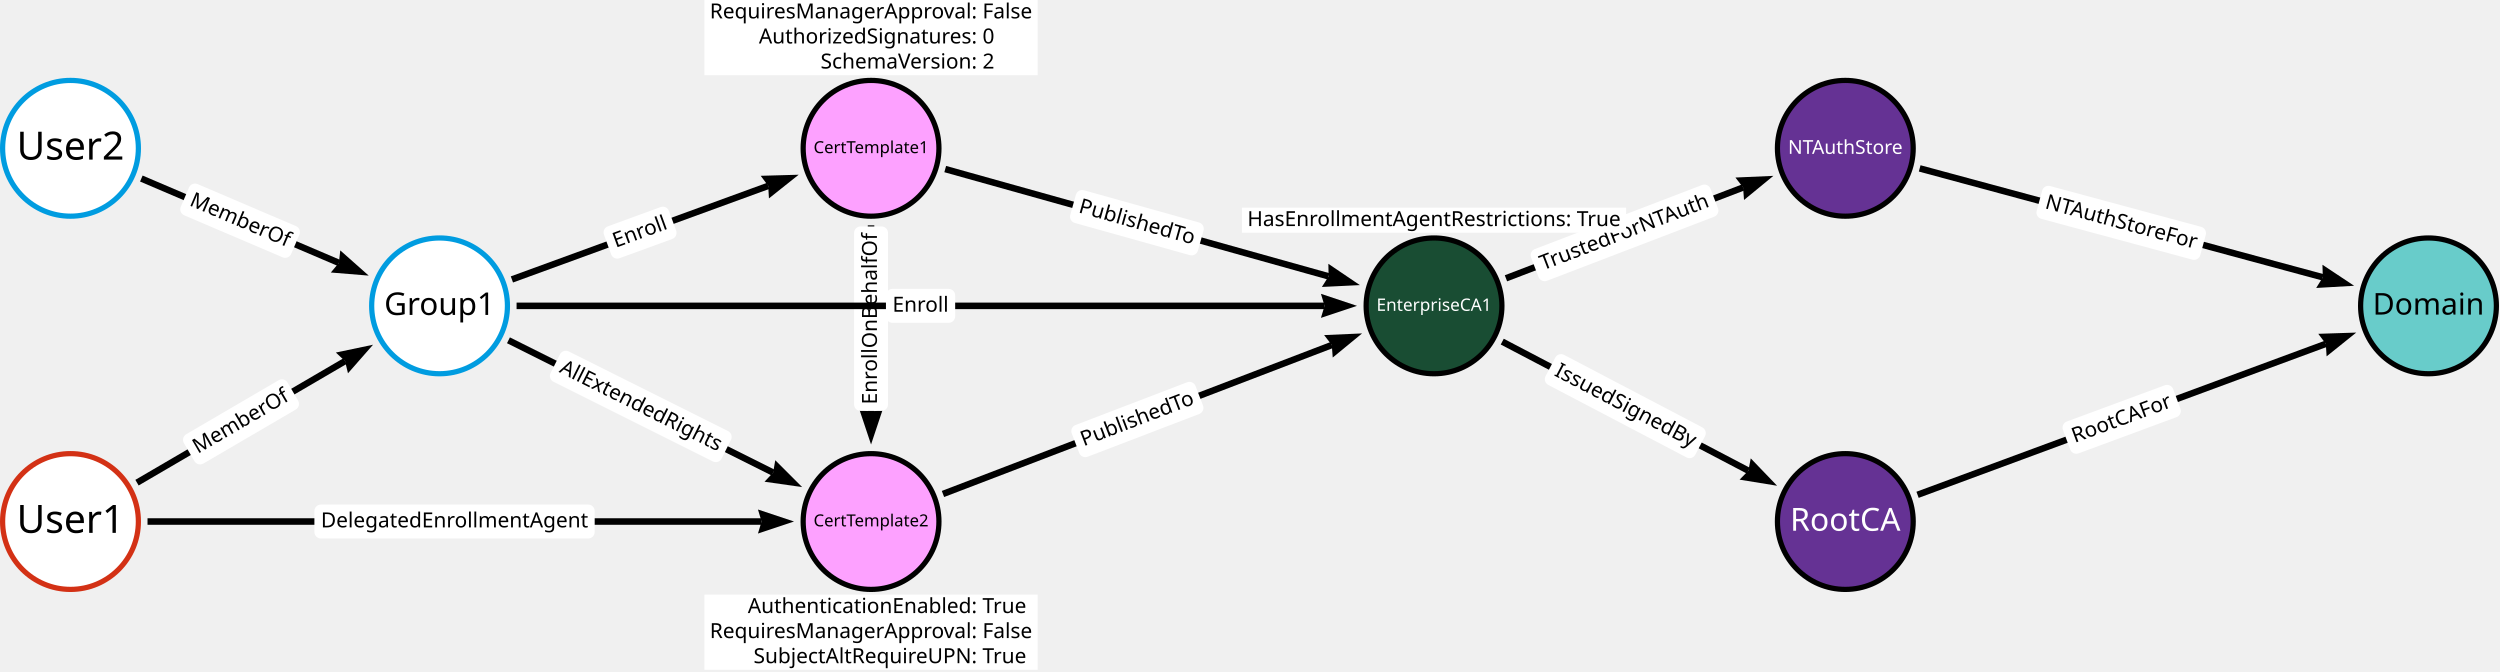
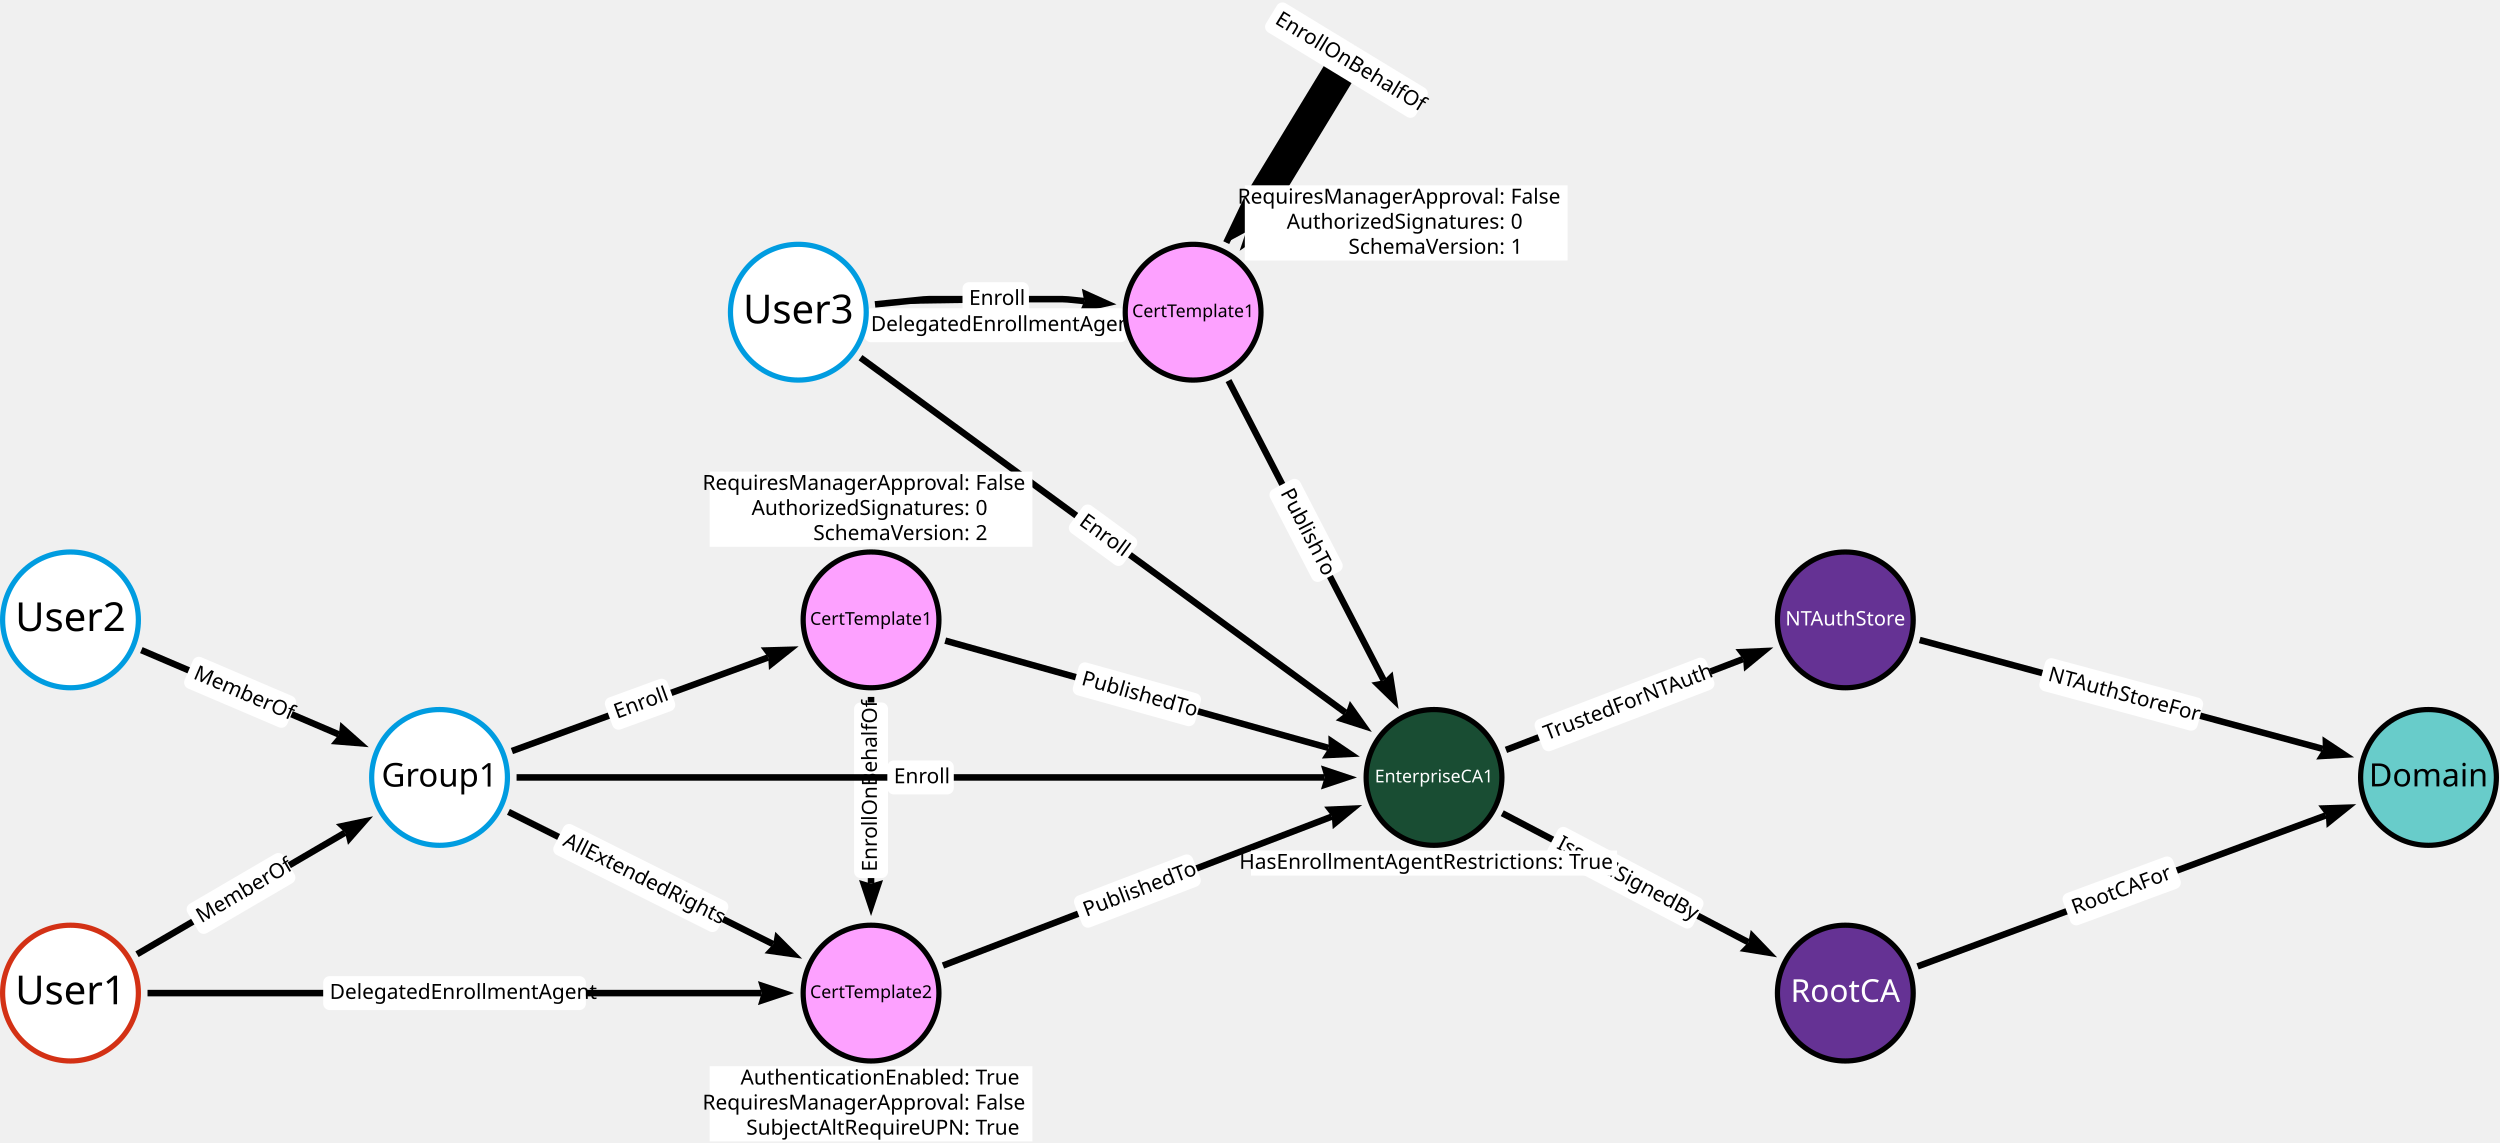
- <svg xmlns="http://www.w3.org/2000/svg" width="1915" height="514" viewBox="0 0 1915 514">
+ <svg xmlns="http://www.w3.org/2000/svg" width="1915" height="875" viewBox="0 0 1915 875">
  <defs>
    <style type="text/css" />
  </defs>
-   <g transform="translate(-2010.228 314.2732) scale(1)">
-     <g class="relationship">
-       <g transform="translate(3423.742 85.21376) rotate(-20.29479)" stroke-width="5" stroke="#000000">
+   <g transform="translate(-21 424.829) scale(1)">
+     <g class="relationship">
+       <g transform="translate(1434.514 335.8869) rotate(-20.29479)" stroke-width="5" stroke="#000000">
        <path d="M 59 0 L 392.42 0" />
        <polygon points="-24.862,0 -27.625,9.208 0,0 -27.625,-9.208" fill="#000000" transform="translate(417.2819 0) rotate(0)" stroke="none" />
      </g>
-       <g transform="translate(3635.44 6.926193) rotate(-20.29479) translate(0 -13)">
-         <g transform="translate(0 0)">
-           <g transform="translate(-45.00834 0)" fill="#ffffff" stroke="#000000" stroke-width="0">
-             <rect x="0" y="0" width="90.017" height="26" rx="5" ry="5" stroke="none" />
-             <text xml:space="preserve" x="5" y="17.5" stroke="none" text-anchor="left" font-family="sans-serif" font-size="16" font-weight="normal" fill="#000000">RootCAFor</text>
-           </g>
-         </g>
-       </g>
-     </g>
-     <g class="relationship">
-       <g transform="translate(3108.691 -79.98483) rotate(27.67055)" stroke-width="5" stroke="#000000">
+       <g transform="translate(1646.211 257.5994) rotate(-20.29479) translate(0 -13)">
+         <g transform="translate(0 0)">
+           <g transform="translate(-45.01172 0)" fill="#ffffff" stroke="#000000" stroke-width="0">
+             <rect x="0" y="0" width="90.023" height="26" rx="5" ry="5" stroke="none" />
+             <text xml:space="preserve" x="5" y="17.457" stroke="none" text-anchor="left" font-family="sans-serif" font-size="16" font-weight="normal" fill="#000000">RootCAFor</text>
+           </g>
+         </g>
+       </g>
+     </g>
+     <g class="relationship">
+       <g transform="translate(1119.463 170.6883) rotate(27.67055)" stroke-width="5" stroke="#000000">
        <path d="M 59 0 L 271.873 0" />
        <polygon points="-24.862,0 -27.625,9.208 0,0 -27.625,-9.208" fill="#000000" transform="translate(296.7348 0) rotate(0)" stroke="none" />
      </g>
-       <g transform="translate(3255.207 -3.15836) rotate(27.67055) translate(0 -13)">
-         <g transform="translate(0 0)">
-           <g transform="translate(-64.76667 0)" fill="#ffffff" stroke="#000000" stroke-width="0">
-             <rect x="0" y="0" width="129.533" height="26" rx="5" ry="5" stroke="none" />
-             <text xml:space="preserve" x="5" y="17.5" stroke="none" text-anchor="left" font-family="sans-serif" font-size="16" font-weight="normal" fill="#000000">IssuedSignedBy</text>
-           </g>
-         </g>
-       </g>
-     </g>
-     <g class="relationship">
-       <g transform="translate(3423.742 -200.6732) rotate(15.11859)" stroke-width="5" stroke="#000000">
+       <g transform="translate(1265.979 247.5148) rotate(27.67055) translate(0 -13)">
+         <g transform="translate(0 0)">
+           <g transform="translate(-62.81641 0)" fill="#ffffff" stroke="#000000" stroke-width="0">
+             <rect x="0" y="0" width="125.633" height="26" rx="5" ry="5" stroke="none" />
+             <text xml:space="preserve" x="5" y="17.457" stroke="none" text-anchor="left" font-family="sans-serif" font-size="16" font-weight="normal" fill="#000000">IssuedSignedBy</text>
+           </g>
+         </g>
+       </g>
+     </g>
+     <g class="relationship">
+       <g transform="translate(1434.514 50) rotate(15.11859)" stroke-width="5" stroke="#000000">
        <path d="M 59 0 L 378.868 0" />
        <polygon points="-24.862,0 -27.625,9.208 0,0 -27.625,-9.208" fill="#000000" transform="translate(403.7306 0) rotate(0)" stroke="none" />
      </g>
-       <g transform="translate(3635.098 -143.5712) rotate(15.11859) translate(0 -13)">
-         <g transform="translate(0 0)">
-           <g transform="translate(-64.925 0)" fill="#ffffff" stroke="#000000" stroke-width="0">
-             <rect x="0" y="0" width="129.85" height="26" rx="5" ry="5" stroke="none" />
-             <text xml:space="preserve" x="5" y="17.5" stroke="none" text-anchor="left" font-family="sans-serif" font-size="16" font-weight="normal" fill="#000000">NTAuthStoreFor</text>
-           </g>
-         </g>
-       </g>
-     </g>
-     <g class="relationship">
-       <g transform="translate(3108.691 -79.98483) rotate(-20.96066)" stroke-width="5" stroke="#000000">
+       <g transform="translate(1645.87 107.1019) rotate(15.11859) translate(0 -13)">
+         <g transform="translate(0 0)">
+           <g transform="translate(-62.65234 0)" fill="#ffffff" stroke="#000000" stroke-width="0">
+             <rect x="0" y="0" width="125.305" height="26" rx="5" ry="5" stroke="none" />
+             <text xml:space="preserve" x="5" y="17.457" stroke="none" text-anchor="left" font-family="sans-serif" font-size="16" font-weight="normal" fill="#000000">NTAuthStoreFor</text>
+           </g>
+         </g>
+       </g>
+     </g>
+     <g class="relationship">
+       <g transform="translate(1119.463 170.6883) rotate(-20.96066)" stroke-width="5" stroke="#000000">
        <path d="M 59 0 L 253.514 0" />
        <polygon points="-24.862,0 -27.625,9.208 0,0 -27.625,-9.208" fill="#000000" transform="translate(278.3757 0) rotate(0)" stroke="none" />
      </g>
-       <g transform="translate(3254.608 -135.8821) rotate(-20.96066) translate(0 -13)">
-         <g transform="translate(0 0)">
-           <g transform="translate(-73.59167 0)" fill="#ffffff" stroke="#000000" stroke-width="0">
-             <rect x="0" y="0" width="147.183" height="26" rx="5" ry="5" stroke="none" />
-             <text xml:space="preserve" x="5" y="17.5" stroke="none" text-anchor="left" font-family="sans-serif" font-size="16" font-weight="normal" fill="#000000">TrustedForNTAuth</text>
-           </g>
-         </g>
-       </g>
-     </g>
-     <g class="relationship">
-       <g transform="translate(2677.45 85.21376) rotate(-20.96066)" stroke-width="5" stroke="#000000">
+       <g transform="translate(1265.38 114.7911) rotate(-20.96066) translate(0 -13)">
+         <g transform="translate(0 0)">
+           <g transform="translate(-70.35938 0)" fill="#ffffff" stroke="#000000" stroke-width="0">
+             <rect x="0" y="0" width="140.719" height="26" rx="5" ry="5" stroke="none" />
+             <text xml:space="preserve" x="5" y="17.457" stroke="none" text-anchor="left" font-family="sans-serif" font-size="16" font-weight="normal" fill="#000000">TrustedForNTAuth</text>
+           </g>
+         </g>
+       </g>
+     </g>
+     <g class="relationship">
+       <g transform="translate(688.2215 335.8869) rotate(-20.96066)" stroke-width="5" stroke="#000000">
        <path d="M 59 0 L 377.939 0" />
        <polygon points="-24.862,0 -27.625,9.208 0,0 -27.625,-9.208" fill="#000000" transform="translate(402.8009 0) rotate(0)" stroke="none" />
      </g>
-       <g transform="translate(2881.462 7.0614) rotate(-20.96066) translate(0 -13)">
-         <g transform="translate(0 0)">
-           <g transform="translate(-50.76667 0)" fill="#ffffff" stroke="#000000" stroke-width="0">
-             <rect x="0" y="0" width="101.533" height="26" rx="5" ry="5" stroke="none" />
-             <text xml:space="preserve" x="5" y="17.5" stroke="none" text-anchor="left" font-family="sans-serif" font-size="16" font-weight="normal" fill="#000000">PublishedTo</text>
-           </g>
-         </g>
-       </g>
-     </g>
-     <g class="relationship">
-       <g transform="translate(2677.45 -200.6732) rotate(15.63493)" stroke-width="5" stroke="#000000">
+       <g transform="translate(892.2339 257.7346) rotate(-20.96066) translate(0 -13)">
+         <g transform="translate(0 0)">
+           <g transform="translate(-48.58594 0)" fill="#ffffff" stroke="#000000" stroke-width="0">
+             <rect x="0" y="0" width="97.172" height="26" rx="5" ry="5" stroke="none" />
+             <text xml:space="preserve" x="5" y="17.457" stroke="none" text-anchor="left" font-family="sans-serif" font-size="16" font-weight="normal" fill="#000000">PublishedTo</text>
+           </g>
+         </g>
+       </g>
+     </g>
+     <g class="relationship">
+       <g transform="translate(688.2215 50) rotate(15.63493)" stroke-width="5" stroke="#000000">
        <path d="M 59 0 L 363.949 0" />
        <polygon points="-24.862,0 -27.625,9.208 0,0 -27.625,-9.208" fill="#000000" transform="translate(388.8115 0) rotate(0)" stroke="none" />
      </g>
-       <g transform="translate(2881.099 -143.6793) rotate(15.63493) translate(0 -13)">
-         <g transform="translate(0 0)">
-           <g transform="translate(-50.76667 0)" fill="#ffffff" stroke="#000000" stroke-width="0">
-             <rect x="0" y="0" width="101.533" height="26" rx="5" ry="5" stroke="none" />
-             <text xml:space="preserve" x="5" y="17.5" stroke="none" text-anchor="left" font-family="sans-serif" font-size="16" font-weight="normal" fill="#000000">PublishedTo</text>
-           </g>
-         </g>
-       </g>
-     </g>
-     <g class="relationship">
-       <g transform="translate(2677.45 -200.6732) rotate(90)" stroke-width="5" stroke="#000000">
+       <g transform="translate(891.8713 106.9939) rotate(15.63493) translate(0 -13)">
+         <g transform="translate(0 0)">
+           <g transform="translate(-48.58594 0)" fill="#ffffff" stroke="#000000" stroke-width="0">
+             <rect x="0" y="0" width="97.172" height="26" rx="5" ry="5" stroke="none" />
+             <text xml:space="preserve" x="5" y="17.457" stroke="none" text-anchor="left" font-family="sans-serif" font-size="16" font-weight="normal" fill="#000000">PublishedTo</text>
+           </g>
+         </g>
+       </g>
+     </g>
+     <g class="relationship">
+       <g transform="translate(688.2215 50) rotate(90)" stroke-width="5" stroke="#000000">
        <path d="M 59 0 L 202.025 0" />
        <polygon points="-24.862,0 -27.625,9.208 0,0 -27.625,-9.208" fill="#000000" transform="translate(226.8869 0) rotate(0)" stroke="none" />
      </g>
-       <g transform="translate(2677.45 -70.16078) rotate(270) translate(0 -13)">
-         <g transform="translate(0 0)">
-           <g transform="translate(-70.65833 0)" fill="#ffffff" stroke="#000000" stroke-width="0">
-             <rect x="0" y="0" width="141.317" height="26" rx="5" ry="5" stroke="none" />
-             <text xml:space="preserve" x="5" y="17.5" stroke="none" text-anchor="left" font-family="sans-serif" font-size="16" font-weight="normal" fill="#000000">EnrollOnBehalfOf</text>
-           </g>
-         </g>
-       </g>
-     </g>
-     <g class="relationship">
-       <g transform="translate(2346.927 -79.98483) rotate(0)" stroke-width="5" stroke="#000000">
+       <g transform="translate(688.2215 180.5124) rotate(270) translate(0 -13)">
+         <g transform="translate(0 0)">
+           <g transform="translate(-67.25391 0)" fill="#ffffff" stroke="#000000" stroke-width="0">
+             <rect x="0" y="0" width="134.508" height="26" rx="5" ry="5" stroke="none" />
+             <text xml:space="preserve" x="5" y="17.457" stroke="none" text-anchor="left" font-family="sans-serif" font-size="16" font-weight="normal" fill="#000000">EnrollOnBehalfOf</text>
+           </g>
+         </g>
+       </g>
+     </g>
+     <g class="relationship">
+       <g transform="translate(357.6985 170.6883) rotate(0)" stroke-width="5" stroke="#000000">
        <path d="M 59 0 L 677.903 0" />
        <polygon points="-24.862,0 -27.625,9.208 0,0 -27.625,-9.208" fill="#000000" transform="translate(702.7648 0) rotate(0)" stroke="none" />
      </g>
-       <g transform="translate(2715.378 -79.98483) rotate(0) translate(0 -13)">
-         <g transform="translate(0 0)">
-           <g transform="translate(-26.50833 0)" fill="#ffffff" stroke="#000000" stroke-width="0">
-             <rect x="0" y="0" width="53.017" height="26" rx="5" ry="5" stroke="none" />
-             <text xml:space="preserve" x="5" y="17.5" stroke="none" text-anchor="left" font-family="sans-serif" font-size="16" font-weight="normal" fill="#000000">Enroll</text>
-           </g>
-         </g>
-       </g>
-     </g>
-     <g class="relationship">
-       <g transform="translate(2064.228 85.21376) rotate(-30.30044)" stroke-width="5" stroke="#000000">
+       <g transform="translate(726.1498 170.6883) rotate(0) translate(0 -13)">
+         <g transform="translate(0 0)">
+           <g transform="translate(-25.45312 0)" fill="#ffffff" stroke="#000000" stroke-width="0">
+             <rect x="0" y="0" width="50.906" height="26" rx="5" ry="5" stroke="none" />
+             <text xml:space="preserve" x="5" y="17.457" stroke="none" text-anchor="left" font-family="sans-serif" font-size="16" font-weight="normal" fill="#000000">Enroll</text>
+           </g>
+         </g>
+       </g>
+     </g>
+     <g class="relationship">
+       <g transform="translate(75 335.8869) rotate(-30.30044)" stroke-width="5" stroke="#000000">
        <path d="M 59 0 L 243.566 0" />
        <polygon points="-24.862,0 -27.625,9.208 0,0 -27.625,-9.208" fill="#000000" transform="translate(268.4278 0) rotate(0)" stroke="none" />
      </g>
-       <g transform="translate(2194.844 8.886374) rotate(-30.30044) translate(0 -13)">
-         <g transform="translate(0 0)">
-           <g transform="translate(-45.975 0)" fill="#ffffff" stroke="#000000" stroke-width="0">
-             <rect x="0" y="0" width="91.95" height="26" rx="5" ry="5" stroke="none" />
-             <text xml:space="preserve" x="5" y="17.5" stroke="none" text-anchor="left" font-family="sans-serif" font-size="16" font-weight="normal" fill="#000000">MemberOf</text>
-           </g>
-         </g>
-       </g>
-     </g>
-     <g class="relationship">
-       <g transform="translate(2064.228 -200.6732) rotate(23.11839)" stroke-width="5" stroke="#000000">
+       <g transform="translate(205.6163 259.5595) rotate(-30.30044) translate(0 -13)">
+         <g transform="translate(0 0)">
+           <g transform="translate(-42.78516 0)" fill="#ffffff" stroke="#000000" stroke-width="0">
+             <rect x="0" y="0" width="85.57" height="26" rx="5" ry="5" stroke="none" />
+             <text xml:space="preserve" x="5" y="17.457" stroke="none" text-anchor="left" font-family="sans-serif" font-size="16" font-weight="normal" fill="#000000">MemberOf</text>
+           </g>
+         </g>
+       </g>
+     </g>
+     <g class="relationship">
+       <g transform="translate(75 50) rotate(23.11839)" stroke-width="5" stroke="#000000">
        <path d="M 59 0 L 223.521 0" />
        <polygon points="-24.862,0 -27.625,9.208 0,0 -27.625,-9.208" fill="#000000" transform="translate(248.3827 0) rotate(0)" stroke="none" />
      </g>
-       <g transform="translate(2194.145 -145.2098) rotate(23.11839) translate(0 -13)">
-         <g transform="translate(0 0)">
-           <g transform="translate(-45.975 0)" fill="#ffffff" stroke="#000000" stroke-width="0">
-             <rect x="0" y="0" width="91.95" height="26" rx="5" ry="5" stroke="none" />
-             <text xml:space="preserve" x="5" y="17.5" stroke="none" text-anchor="left" font-family="sans-serif" font-size="16" font-weight="normal" fill="#000000">MemberOf</text>
-           </g>
-         </g>
-       </g>
-     </g>
-     <g class="relationship">
-       <g transform="translate(2346.927 -79.98483) rotate(26.55632)" stroke-width="5" stroke="#000000">
+       <g transform="translate(204.9164 105.4633) rotate(23.11839) translate(0 -13)">
+         <g transform="translate(0 0)">
+           <g transform="translate(-42.78516 0)" fill="#ffffff" stroke="#000000" stroke-width="0">
+             <rect x="0" y="0" width="85.57" height="26" rx="5" ry="5" stroke="none" />
+             <text xml:space="preserve" x="5" y="17.457" stroke="none" text-anchor="left" font-family="sans-serif" font-size="16" font-weight="normal" fill="#000000">MemberOf</text>
+           </g>
+         </g>
+       </g>
+     </g>
+     <g class="relationship">
+       <g transform="translate(357.6985 170.6883) rotate(26.55632)" stroke-width="5" stroke="#000000">
        <path d="M 59 0 L 285.646 0" />
        <polygon points="-24.862,0 -27.625,9.208 0,0 -27.625,-9.208" fill="#000000" transform="translate(310.5079 0) rotate(0)" stroke="none" />
      </g>
-       <g transform="translate(2501.069 -2.943182) rotate(26.55632) translate(0 -13)">
-         <g transform="translate(0 0)">
-           <g transform="translate(-73.23333 0)" fill="#ffffff" stroke="#000000" stroke-width="0">
-             <rect x="0" y="0" width="146.467" height="26" rx="5" ry="5" stroke="none" />
-             <text xml:space="preserve" x="5" y="17.5" stroke="none" text-anchor="left" font-family="sans-serif" font-size="16" font-weight="normal" fill="#000000">AllExtendedRights</text>
-           </g>
-         </g>
-       </g>
-     </g>
-     <g class="relationship">
-       <g transform="translate(2346.927 -79.98483) rotate(-20.05934)" stroke-width="5" stroke="#000000">
+       <g transform="translate(511.8404 247.73) rotate(26.55632) translate(0 -13)">
+         <g transform="translate(0 0)">
+           <g transform="translate(-70.37109 0)" fill="#ffffff" stroke="#000000" stroke-width="0">
+             <rect x="0" y="0" width="140.742" height="26" rx="5" ry="5" stroke="none" />
+             <text xml:space="preserve" x="5" y="17.457" stroke="none" text-anchor="left" font-family="sans-serif" font-size="16" font-weight="normal" fill="#000000">AllExtendedRights</text>
+           </g>
+         </g>
+       </g>
+     </g>
+     <g class="relationship">
+       <g transform="translate(357.6985 170.6883) rotate(-20.05934)" stroke-width="5" stroke="#000000">
        <path d="M 59 0 L 268.006 0" />
        <polygon points="-24.862,0 -27.625,9.208 0,0 -27.625,-9.208" fill="#000000" transform="translate(292.8681 0) rotate(0)" stroke="none" />
      </g>
-       <g transform="translate(2500.511 -136.0652) rotate(-20.05934) translate(0 -13)">
-         <g transform="translate(0 0)">
-           <g transform="translate(-26.50833 0)" fill="#ffffff" stroke="#000000" stroke-width="0">
-             <rect x="0" y="0" width="53.017" height="26" rx="5" ry="5" stroke="none" />
-             <text xml:space="preserve" x="5" y="17.5" stroke="none" text-anchor="left" font-family="sans-serif" font-size="16" font-weight="normal" fill="#000000">Enroll</text>
-           </g>
-         </g>
-       </g>
-     </g>
-     <g class="relationship">
-       <g transform="translate(2064.228 85.21376) rotate(0)" stroke-width="5" stroke="#000000">
+       <g transform="translate(511.283 114.6079) rotate(-20.05934) translate(0 -13)">
+         <g transform="translate(0 0)">
+           <g transform="translate(-25.45312 0)" fill="#ffffff" stroke="#000000" stroke-width="0">
+             <rect x="0" y="0" width="50.906" height="26" rx="5" ry="5" stroke="none" />
+             <text xml:space="preserve" x="5" y="17.457" stroke="none" text-anchor="left" font-family="sans-serif" font-size="16" font-weight="normal" fill="#000000">Enroll</text>
+           </g>
+         </g>
+       </g>
+     </g>
+     <g class="relationship">
+       <g transform="translate(75 335.8869) rotate(0)" stroke-width="5" stroke="#000000">
        <path d="M 59 0 L 529.359 0" />
        <polygon points="-24.862,0 -27.625,9.208 0,0 -27.625,-9.208" fill="#000000" transform="translate(554.2215 0) rotate(0)" stroke="none" />
      </g>
-       <g transform="translate(2358.408 85.21376) rotate(0) translate(0 -13)">
-         <g transform="translate(0 0)">
-           <g transform="translate(-107.35 0)" fill="#ffffff" stroke="#000000" stroke-width="0">
-             <rect x="0" y="0" width="214.7" height="26" rx="5" ry="5" stroke="none" />
-             <text xml:space="preserve" x="5" y="17.5" stroke="none" text-anchor="left" font-family="sans-serif" font-size="16" font-weight="normal" fill="#000000">DelegatedEnrollmentAgent</text>
+       <g transform="translate(369.1797 335.8869) rotate(0) translate(0 -13)">
+         <g transform="translate(0 0)">
+           <g transform="translate(-100.6172 0)" fill="#ffffff" stroke="#000000" stroke-width="0">
+             <rect x="0" y="0" width="201.234" height="26" rx="5" ry="5" stroke="none" />
+             <text xml:space="preserve" x="5" y="17.457" stroke="none" text-anchor="left" font-family="sans-serif" font-size="16" font-weight="normal" fill="#000000">DelegatedEnrollmentAgent</text>
+           </g>
+         </g>
+       </g>
+     </g>
+     <g class="relationship">
+       <g transform="translate(934.9276 -185.6879) rotate(-58.68782)" stroke-width="5" stroke="#000000">
+         <path d="M 58.695 -5.99 L 95.969 -9.793 A 40 40 0 0 1 100.03 -10 L 118 -10 L 226 -10 A 10 10 0 0 1 236 -1.7763568394002505e-15 L 236 0 L 236 1.7763568394002505e-15 A 10 10 0 0 1 226 10 L 118 10 L 100.03 10 A 40 40 0 0 0 95.969 9.793 L 83.429 8.514 L 83.429 8.514" />
+         <polygon points="-24.862,0 -27.625,9.208 0,0 -27.625,-9.208" fill="#000000" transform="rotate(185.8267) translate(-59 0)" stroke="none" />
+       </g>
+       <g transform="translate(1052.38 -378.7706) rotate(31.31218) translate(0 -13)">
+         <g transform="translate(0 0)">
+           <g transform="translate(-67.25391 0)" fill="#ffffff" stroke="#000000" stroke-width="0">
+             <rect x="0" y="0" width="134.508" height="26" rx="5" ry="5" stroke="none" />
+             <text xml:space="preserve" x="5" y="17.457" stroke="none" text-anchor="left" font-family="sans-serif" font-size="16" font-weight="normal" fill="#000000">EnrollOnBehalfOf</text>
+           </g>
+         </g>
+       </g>
+     </g>
+     <g class="relationship">
+       <g transform="translate(632.5332 -185.6879) rotate(0)" stroke-width="5" stroke="#000000">
+         <path d="M 58.695 -5.99 L 95.969 -9.793 A 40 40 0 0 1 100.03 -10 L 151.197 -10 L 202.365 -10 A 40 40 0 0 1 206.425 -9.793 L 218.966 -8.514 L 218.966 -8.514" />
+         <polygon points="-24.862,0 -27.625,9.208 0,0 -27.625,-9.208" fill="#000000" transform="translate(302.3945 0) rotate(5.826689) translate(-59 0)" stroke="none" />
+       </g>
+       <g transform="translate(783.7304 -195.6879) rotate(0) translate(0 -13)">
+         <g transform="translate(0 0)">
+           <g transform="translate(-25.45312 0)" fill="#ffffff" stroke="#000000" stroke-width="0">
+             <rect x="0" y="0" width="50.906" height="26" rx="5" ry="5" stroke="none" />
+             <text xml:space="preserve" x="5" y="17.457" stroke="none" text-anchor="left" font-family="sans-serif" font-size="16" font-weight="normal" fill="#000000">Enroll</text>
+           </g>
+         </g>
+       </g>
+     </g>
+     <g class="relationship">
+       <g transform="translate(632.5332 -185.6879) rotate(0)" stroke-width="5" stroke="#000000">
+         <path d="M 58.695 5.99 L 95.969 9.793 A 40 40 0 0 0 100.03 10 L 151.197 10 L 202.365 10 A 40 40 0 0 0 206.425 9.793 L 218.966 8.514 L 218.966 8.514" />
+         <polygon points="-24.862,0 -27.625,9.208 0,0 -27.625,-9.208" fill="#000000" transform="translate(302.3945 0) rotate(-5.826689) translate(-59 0)" stroke="none" />
+       </g>
+       <g transform="translate(783.7304 -175.6879) rotate(0) translate(0 -13)">
+         <g transform="translate(0 0)">
+           <g transform="translate(-100.6172 0)" fill="#ffffff" stroke="#000000" stroke-width="0">
+             <rect x="0" y="0" width="201.234" height="26" rx="5" ry="5" stroke="none" />
+             <text xml:space="preserve" x="5" y="17.457" stroke="none" text-anchor="left" font-family="sans-serif" font-size="16" font-weight="normal" fill="#000000">DelegatedEnrollmentAgent</text>
+           </g>
+         </g>
+       </g>
+     </g>
+     <g class="relationship">
+       <g transform="translate(934.9276 -185.6879) rotate(62.62436)" stroke-width="5" stroke="#000000">
+         <path d="M 59 0 L 317.457 0" />
+         <polygon points="-24.862,0 -27.625,9.208 0,0 -27.625,-9.208" fill="#000000" transform="translate(342.3196 0) rotate(0)" stroke="none" />
+       </g>
+       <g transform="translate(1021.479 -18.5387) rotate(62.62436) translate(0 -13)">
+         <g transform="translate(0 0)">
+           <g transform="translate(-39.6875 0)" fill="#ffffff" stroke="#000000" stroke-width="0">
+             <rect x="0" y="0" width="79.375" height="26" rx="5" ry="5" stroke="none" />
+             <text xml:space="preserve" x="5" y="17.457" stroke="none" text-anchor="left" font-family="sans-serif" font-size="16" font-weight="normal" fill="#000000">PublishTo</text>
+           </g>
+         </g>
+       </g>
+     </g>
+     <g class="relationship">
+       <g transform="translate(632.5332 -185.6879) rotate(36.19979)" stroke-width="5" stroke="#000000">
+         <path d="M 59 0 L 519.549 0" />
+         <polygon points="-24.862,0 -27.625,9.208 0,0 -27.625,-9.208" fill="#000000" transform="translate(544.4111 0) rotate(0)" stroke="none" />
+       </g>
+       <g transform="translate(865.9668 -14.8416) rotate(36.19979) translate(0 -13)">
+         <g transform="translate(0 0)">
+           <g transform="translate(-25.45312 0)" fill="#ffffff" stroke="#000000" stroke-width="0">
+             <rect x="0" y="0" width="50.906" height="26" rx="5" ry="5" stroke="none" />
+             <text xml:space="preserve" x="5" y="17.457" stroke="none" text-anchor="left" font-family="sans-serif" font-size="16" font-weight="normal" fill="#000000">Enroll</text>
          </g>
        </g>
      </g>
    </g>
    <g class="node">
      <g fill="#68ccca" stroke="#000000" stroke-width="4">
-         <circle cx="3870.456" cy="-79.985" r="52" />
-       </g>
-       <g transform="translate(3870.456 -79.98483)">
-         <g transform="scale(0.460938) translate(0 0)">
-           <g transform="translate(0 0)">
-             <g font-family="sans-serif" font-size="50" font-weight="normal" fill="#000000" text-anchor="middle">
-               <text xml:space="preserve" x="0" y="14.5" stroke="none">Domain</text>
+         <circle cx="1881.228" cy="170.688" r="52" />
+       </g>
+       <g transform="translate(1881.228 170.6883)">
+         <g transform="scale(0.492188) translate(0 0)">
+           <g transform="translate(0 0)">
+             <g font-family="sans-serif" font-size="50" font-weight="normal" fill="#000000" text-anchor="middle">
+               <text xml:space="preserve" x="0" y="13.928" stroke="none">Domain</text>
            </g>
          </g>
        </g>
      </g>
    </g>
    <g class="node">
      <g fill="#653294" stroke="#000000" stroke-width="4">
-         <circle cx="3423.742" cy="-200.673" r="52" />
-       </g>
-       <g transform="translate(3423.742 -200.6732)">
-         <g transform="scale(0.2949226) translate(0 0)">
+         <circle cx="1434.514" cy="50" r="52" />
+       </g>
+       <g transform="translate(1434.514 50)">
+         <g transform="scale(0.3085944) translate(0 0)">
          <g transform="translate(0 0)">
            <g font-family="sans-serif" font-size="50" font-weight="normal" fill="#ffffff" text-anchor="middle">
-               <text xml:space="preserve" x="0" y="14.5" stroke="none">NTAuthStore</text>
+               <text xml:space="preserve" x="0" y="13.928" stroke="none">NTAuthStore</text>
            </g>
          </g>
        </g>
      </g>
    </g>
    <g class="node">
      <g fill="#653294" stroke="#000000" stroke-width="4">
-         <circle cx="3423.742" cy="85.214" r="52" />
-       </g>
-       <g transform="translate(3423.742 85.21376)">
-         <g transform="scale(0.4882818) translate(0 0)">
+         <circle cx="1434.514" cy="335.887" r="52" />
+       </g>
+       <g transform="translate(1434.514 335.8869)">
+         <g transform="scale(0.4843755) translate(0 0)">
          <g transform="translate(0 0)">
            <g font-family="sans-serif" font-size="50" font-weight="normal" fill="#ffffff" text-anchor="middle">
-               <text xml:space="preserve" x="0" y="14.5" stroke="none">RootCA</text>
+               <text xml:space="preserve" x="0" y="13.928" stroke="none">RootCA</text>
            </g>
          </g>
        </g>
      </g>
    </g>
    <g class="node">
      <g fill="#194d33" stroke="#000000" stroke-width="4">
-         <circle cx="3108.691" cy="-79.985" r="52" />
-       </g>
-       <g transform="translate(3108.691 -79.98483)">
-         <g transform="scale(0.2636726) translate(0 0)">
+         <circle cx="1119.463" cy="170.688" r="52" />
+       </g>
+       <g transform="translate(1119.463 170.6883)">
+         <g transform="scale(0.2714851) translate(0 0)">
          <g transform="translate(0 0)">
            <g font-family="sans-serif" font-size="50" font-weight="normal" fill="#ffffff" text-anchor="middle">
-               <text xml:space="preserve" x="0" y="14.5" stroke="none">EnterpriseCA1</text>
-             </g>
-           </g>
-         </g>
-         <g transform="translate(3.429011037612589e-15 -75.2)">
-           <g transform="translate(0 0)">
-             <g transform="translate(-147.1333 0)" fill="white">
-               <rect x="0" y="0" width="294.267" height="19.2" rx="0" ry="0" stroke="none" />
+               <text xml:space="preserve" x="0" y="13.928" stroke="none">EnterpriseCA1</text>
+             </g>
+           </g>
+         </g>
+         <g transform="translate(3.429011037612589e-15 56)">
+           <g transform="translate(0 0)">
+             <g transform="translate(-140.207 0)" fill="white">
+               <rect x="0" y="0" width="280.414" height="19.2" rx="0" ry="0" stroke="none" />
              <g font-family="sans-serif" font-size="16" font-weight="normal" fill="#000000" text-anchor="end">
-                 <text xml:space="preserve" x="252.333" y="14.1" stroke="none">HasEnrollmentAgentRestrictions:</text>
-                 <text xml:space="preserve" x="256.5" y="14.1" stroke="none" text-anchor="start">True</text>
+                 <text xml:space="preserve" x="239.211" y="14.057" stroke="none">HasEnrollmentAgentRestrictions:</text>
+                 <text xml:space="preserve" x="243.656" y="14.057" stroke="none" text-anchor="start">True</text>
              </g>
            </g>
          </g>
        </g>
      </g>
    </g>
    <g class="node">
      <g fill="#ffffff" stroke="#d33115" stroke-width="4">
-         <circle cx="2064.228" cy="85.214" r="52" />
-       </g>
-       <g transform="translate(2064.228 85.21376)">
-         <g transform="scale(0.5976567) translate(0 0)">
-           <g transform="translate(0 0)">
-             <g font-family="sans-serif" font-size="50" font-weight="normal" fill="#000000" text-anchor="middle">
-               <text xml:space="preserve" x="0" y="14.5" stroke="none">User1</text>
+         <circle cx="75" cy="335.887" r="52" />
+       </g>
+       <g transform="translate(75 335.8869)">
+         <g transform="scale(0.6132816) translate(0 0)">
+           <g transform="translate(0 0)">
+             <g font-family="sans-serif" font-size="50" font-weight="normal" fill="#000000" text-anchor="middle">
+               <text xml:space="preserve" x="0" y="13.928" stroke="none">User1</text>
            </g>
          </g>
        </g>
      </g>
    </g>
    <g class="node">
      <g fill="#fda1ff" stroke="#000000" stroke-width="4">
-         <circle cx="2677.45" cy="85.214" r="52" />
-       </g>
-       <g transform="translate(2677.45 85.21376)">
-         <g transform="scale(0.2558601) translate(0 0)">
-           <g transform="translate(0 0)">
-             <g font-family="sans-serif" font-size="50" font-weight="normal" fill="#000000" text-anchor="middle">
-               <text xml:space="preserve" x="0" y="14.5" stroke="none">CertTemplate2</text>
+         <circle cx="688.222" cy="335.887" r="52" />
+       </g>
+       <g transform="translate(688.2215 335.8869)">
+         <g transform="scale(0.2714851) translate(0 0)">
+           <g transform="translate(0 0)">
+             <g font-family="sans-serif" font-size="50" font-weight="normal" fill="#000000" text-anchor="middle">
+               <text xml:space="preserve" x="0" y="13.928" stroke="none">CertTemplate2</text>
            </g>
          </g>
        </g>
        <g transform="translate(3.429011037612589e-15 56)">
          <g transform="translate(0 0)">
-             <g transform="translate(-127.6333 0)" fill="white">
-               <rect x="0" y="0" width="255.267" height="57.6" rx="0" ry="0" stroke="none" />
+             <g transform="translate(-123.6172 0)" fill="white">
+               <rect x="0" y="0" width="247.234" height="57.6" rx="0" ry="0" stroke="none" />
              <g font-family="sans-serif" font-size="16" font-weight="normal" fill="#000000" text-anchor="end">
-                 <text xml:space="preserve" x="208.833" y="14.1" stroke="none">AuthenticationEnabled:</text>
-                 <text xml:space="preserve" x="213" y="14.1" stroke="none" text-anchor="start">True</text>
-                 <text xml:space="preserve" x="208.833" y="33.3" stroke="none" text-anchor="end">RequiresManagerApproval:</text>
-                 <text xml:space="preserve" x="213" y="33.3" stroke="none" text-anchor="start">False</text>
-                 <text xml:space="preserve" x="208.833" y="52.5" stroke="none" text-anchor="end">SubjectAltRequireUPN:</text>
-                 <text xml:space="preserve" x="213" y="52.5" stroke="none" text-anchor="start">True</text>
+                 <text xml:space="preserve" x="199.219" y="14.057" stroke="none">AuthenticationEnabled:</text>
+                 <text xml:space="preserve" x="203.664" y="14.057" stroke="none" text-anchor="start">True</text>
+                 <text xml:space="preserve" x="199.219" y="33.257" stroke="none" text-anchor="end">RequiresManagerApproval:</text>
+                 <text xml:space="preserve" x="203.664" y="33.257" stroke="none" text-anchor="start">False</text>
+                 <text xml:space="preserve" x="199.219" y="52.457" stroke="none" text-anchor="end">SubjectAltRequireUPN:</text>
+                 <text xml:space="preserve" x="203.664" y="52.457" stroke="none" text-anchor="start">True</text>
              </g>
            </g>
          </g>
        </g>
      </g>
    </g>
    <g class="node">
      <g fill="#fda1ff" stroke="#000000" stroke-width="4">
-         <circle cx="2677.45" cy="-200.673" r="52" />
-       </g>
-       <g transform="translate(2677.45 -200.6732)">
-         <g transform="scale(0.2558601) translate(0 0)">
-           <g transform="translate(0 0)">
-             <g font-family="sans-serif" font-size="50" font-weight="normal" fill="#000000" text-anchor="middle">
-               <text xml:space="preserve" x="0" y="14.5" stroke="none">CertTemplate1</text>
+         <circle cx="688.222" cy="50" r="52" />
+       </g>
+       <g transform="translate(688.2215 50)">
+         <g transform="scale(0.2714851) translate(0 0)">
+           <g transform="translate(0 0)">
+             <g font-family="sans-serif" font-size="50" font-weight="normal" fill="#000000" text-anchor="middle">
+               <text xml:space="preserve" x="0" y="13.928" stroke="none">CertTemplate1</text>
            </g>
          </g>
        </g>
        <g transform="translate(3.429011037612589e-15 -113.6)">
          <g transform="translate(0 0)">
-             <g transform="translate(-127.6333 0)" fill="white">
-               <rect x="0" y="0" width="255.267" height="57.6" rx="0" ry="0" stroke="none" />
+             <g transform="translate(-123.6172 0)" fill="white">
+               <rect x="0" y="0" width="247.234" height="57.6" rx="0" ry="0" stroke="none" />
              <g font-family="sans-serif" font-size="16" font-weight="normal" fill="#000000" text-anchor="end">
-                 <text xml:space="preserve" x="208.833" y="14.1" stroke="none">RequiresManagerApproval:</text>
-                 <text xml:space="preserve" x="213" y="14.1" stroke="none" text-anchor="start">False</text>
-                 <text xml:space="preserve" x="208.833" y="33.3" stroke="none" text-anchor="end">AuthorizedSignatures:</text>
-                 <text xml:space="preserve" x="213" y="33.3" stroke="none" text-anchor="start">0</text>
-                 <text xml:space="preserve" x="208.833" y="52.5" stroke="none" text-anchor="end">SchemaVersion:</text>
-                 <text xml:space="preserve" x="213" y="52.5" stroke="none" text-anchor="start">2</text>
+                 <text xml:space="preserve" x="199.219" y="14.057" stroke="none">RequiresManagerApproval:</text>
+                 <text xml:space="preserve" x="203.664" y="14.057" stroke="none" text-anchor="start">False</text>
+                 <text xml:space="preserve" x="199.219" y="33.257" stroke="none" text-anchor="end">AuthorizedSignatures:</text>
+                 <text xml:space="preserve" x="203.664" y="33.257" stroke="none" text-anchor="start">0</text>
+                 <text xml:space="preserve" x="199.219" y="52.457" stroke="none" text-anchor="end">SchemaVersion:</text>
+                 <text xml:space="preserve" x="203.664" y="52.457" stroke="none" text-anchor="start">2</text>
              </g>
            </g>
          </g>
        </g>
      </g>
    </g>
    <g class="node">
      <g fill="#ffffff" stroke="#009ce0" stroke-width="4">
-         <circle cx="2346.927" cy="-79.985" r="52" />
-       </g>
-       <g transform="translate(2346.927 -79.98483)">
-         <g transform="scale(0.4804693) translate(0 0)">
-           <g transform="translate(0 0)">
-             <g font-family="sans-serif" font-size="50" font-weight="normal" fill="#000000" text-anchor="middle">
-               <text xml:space="preserve" x="0" y="14.5" stroke="none">Group1</text>
+         <circle cx="357.698" cy="170.688" r="52" />
+       </g>
+       <g transform="translate(357.6985 170.6883)">
+         <g transform="scale(0.5039067) translate(0 0)">
+           <g transform="translate(0 0)">
+             <g font-family="sans-serif" font-size="50" font-weight="normal" fill="#000000" text-anchor="middle">
+               <text xml:space="preserve" x="0" y="13.928" stroke="none">Group1</text>
            </g>
          </g>
        </g>
      </g>
    </g>
    <g class="node">
      <g fill="#ffffff" stroke="#009ce0" stroke-width="4">
-         <circle cx="2064.228" cy="-200.673" r="52" />
-       </g>
-       <g transform="translate(2064.228 -200.6732)">
-         <g transform="scale(0.5976567) translate(0 0)">
-           <g transform="translate(0 0)">
-             <g font-family="sans-serif" font-size="50" font-weight="normal" fill="#000000" text-anchor="middle">
-               <text xml:space="preserve" x="0" y="14.5" stroke="none">User2</text>
+         <circle cx="75" cy="50" r="52" />
+       </g>
+       <g transform="translate(75 50)">
+         <g transform="scale(0.6132816) translate(0 0)">
+           <g transform="translate(0 0)">
+             <g font-family="sans-serif" font-size="50" font-weight="normal" fill="#000000" text-anchor="middle">
+               <text xml:space="preserve" x="0" y="13.928" stroke="none">User2</text>
+             </g>
+           </g>
+         </g>
+       </g>
+     </g>
+     <g class="node">
+       <g fill="#ffffff" stroke="#009ce0" stroke-width="4">
+         <circle cx="632.533" cy="-185.688" r="52" />
+       </g>
+       <g transform="translate(632.5332 -185.6879)">
+         <g transform="scale(0.6132816) translate(0 0)">
+           <g transform="translate(0 0)">
+             <g font-family="sans-serif" font-size="50" font-weight="normal" fill="#000000" text-anchor="middle">
+               <text xml:space="preserve" x="0" y="13.928" stroke="none">User3</text>
+             </g>
+           </g>
+         </g>
+       </g>
+     </g>
+     <g class="node">
+       <g fill="#fda1ff" stroke="#000000" stroke-width="4">
+         <circle cx="934.928" cy="-185.688" r="52" />
+       </g>
+       <g transform="translate(934.9276 -185.6879)">
+         <g transform="scale(0.2714851) translate(0 0)">
+           <g transform="translate(0 0)">
+             <g font-family="sans-serif" font-size="50" font-weight="normal" fill="#000000" text-anchor="middle">
+               <text xml:space="preserve" x="0" y="13.928" stroke="none">CertTemplate1</text>
+             </g>
+           </g>
+         </g>
+         <g transform="translate(39.59798 -97.19798)">
+           <g transform="translate(0 0)">
+             <g transform="translate(0 0)" fill="white">
+               <rect x="0" y="0" width="247.234" height="57.6" rx="0" ry="0" stroke="none" />
+               <g font-family="sans-serif" font-size="16" font-weight="normal" fill="#000000" text-anchor="end">
+                 <text xml:space="preserve" x="199.219" y="14.057" stroke="none">RequiresManagerApproval:</text>
+                 <text xml:space="preserve" x="203.664" y="14.057" stroke="none" text-anchor="start">False</text>
+                 <text xml:space="preserve" x="199.219" y="33.257" stroke="none" text-anchor="end">AuthorizedSignatures:</text>
+                 <text xml:space="preserve" x="203.664" y="33.257" stroke="none" text-anchor="start">0</text>
+                 <text xml:space="preserve" x="199.219" y="52.457" stroke="none" text-anchor="end">SchemaVersion:</text>
+                 <text xml:space="preserve" x="203.664" y="52.457" stroke="none" text-anchor="start">1</text>
+               </g>
            </g>
          </g>
        </g>
      </g>
    </g>
  </g>
</svg>
